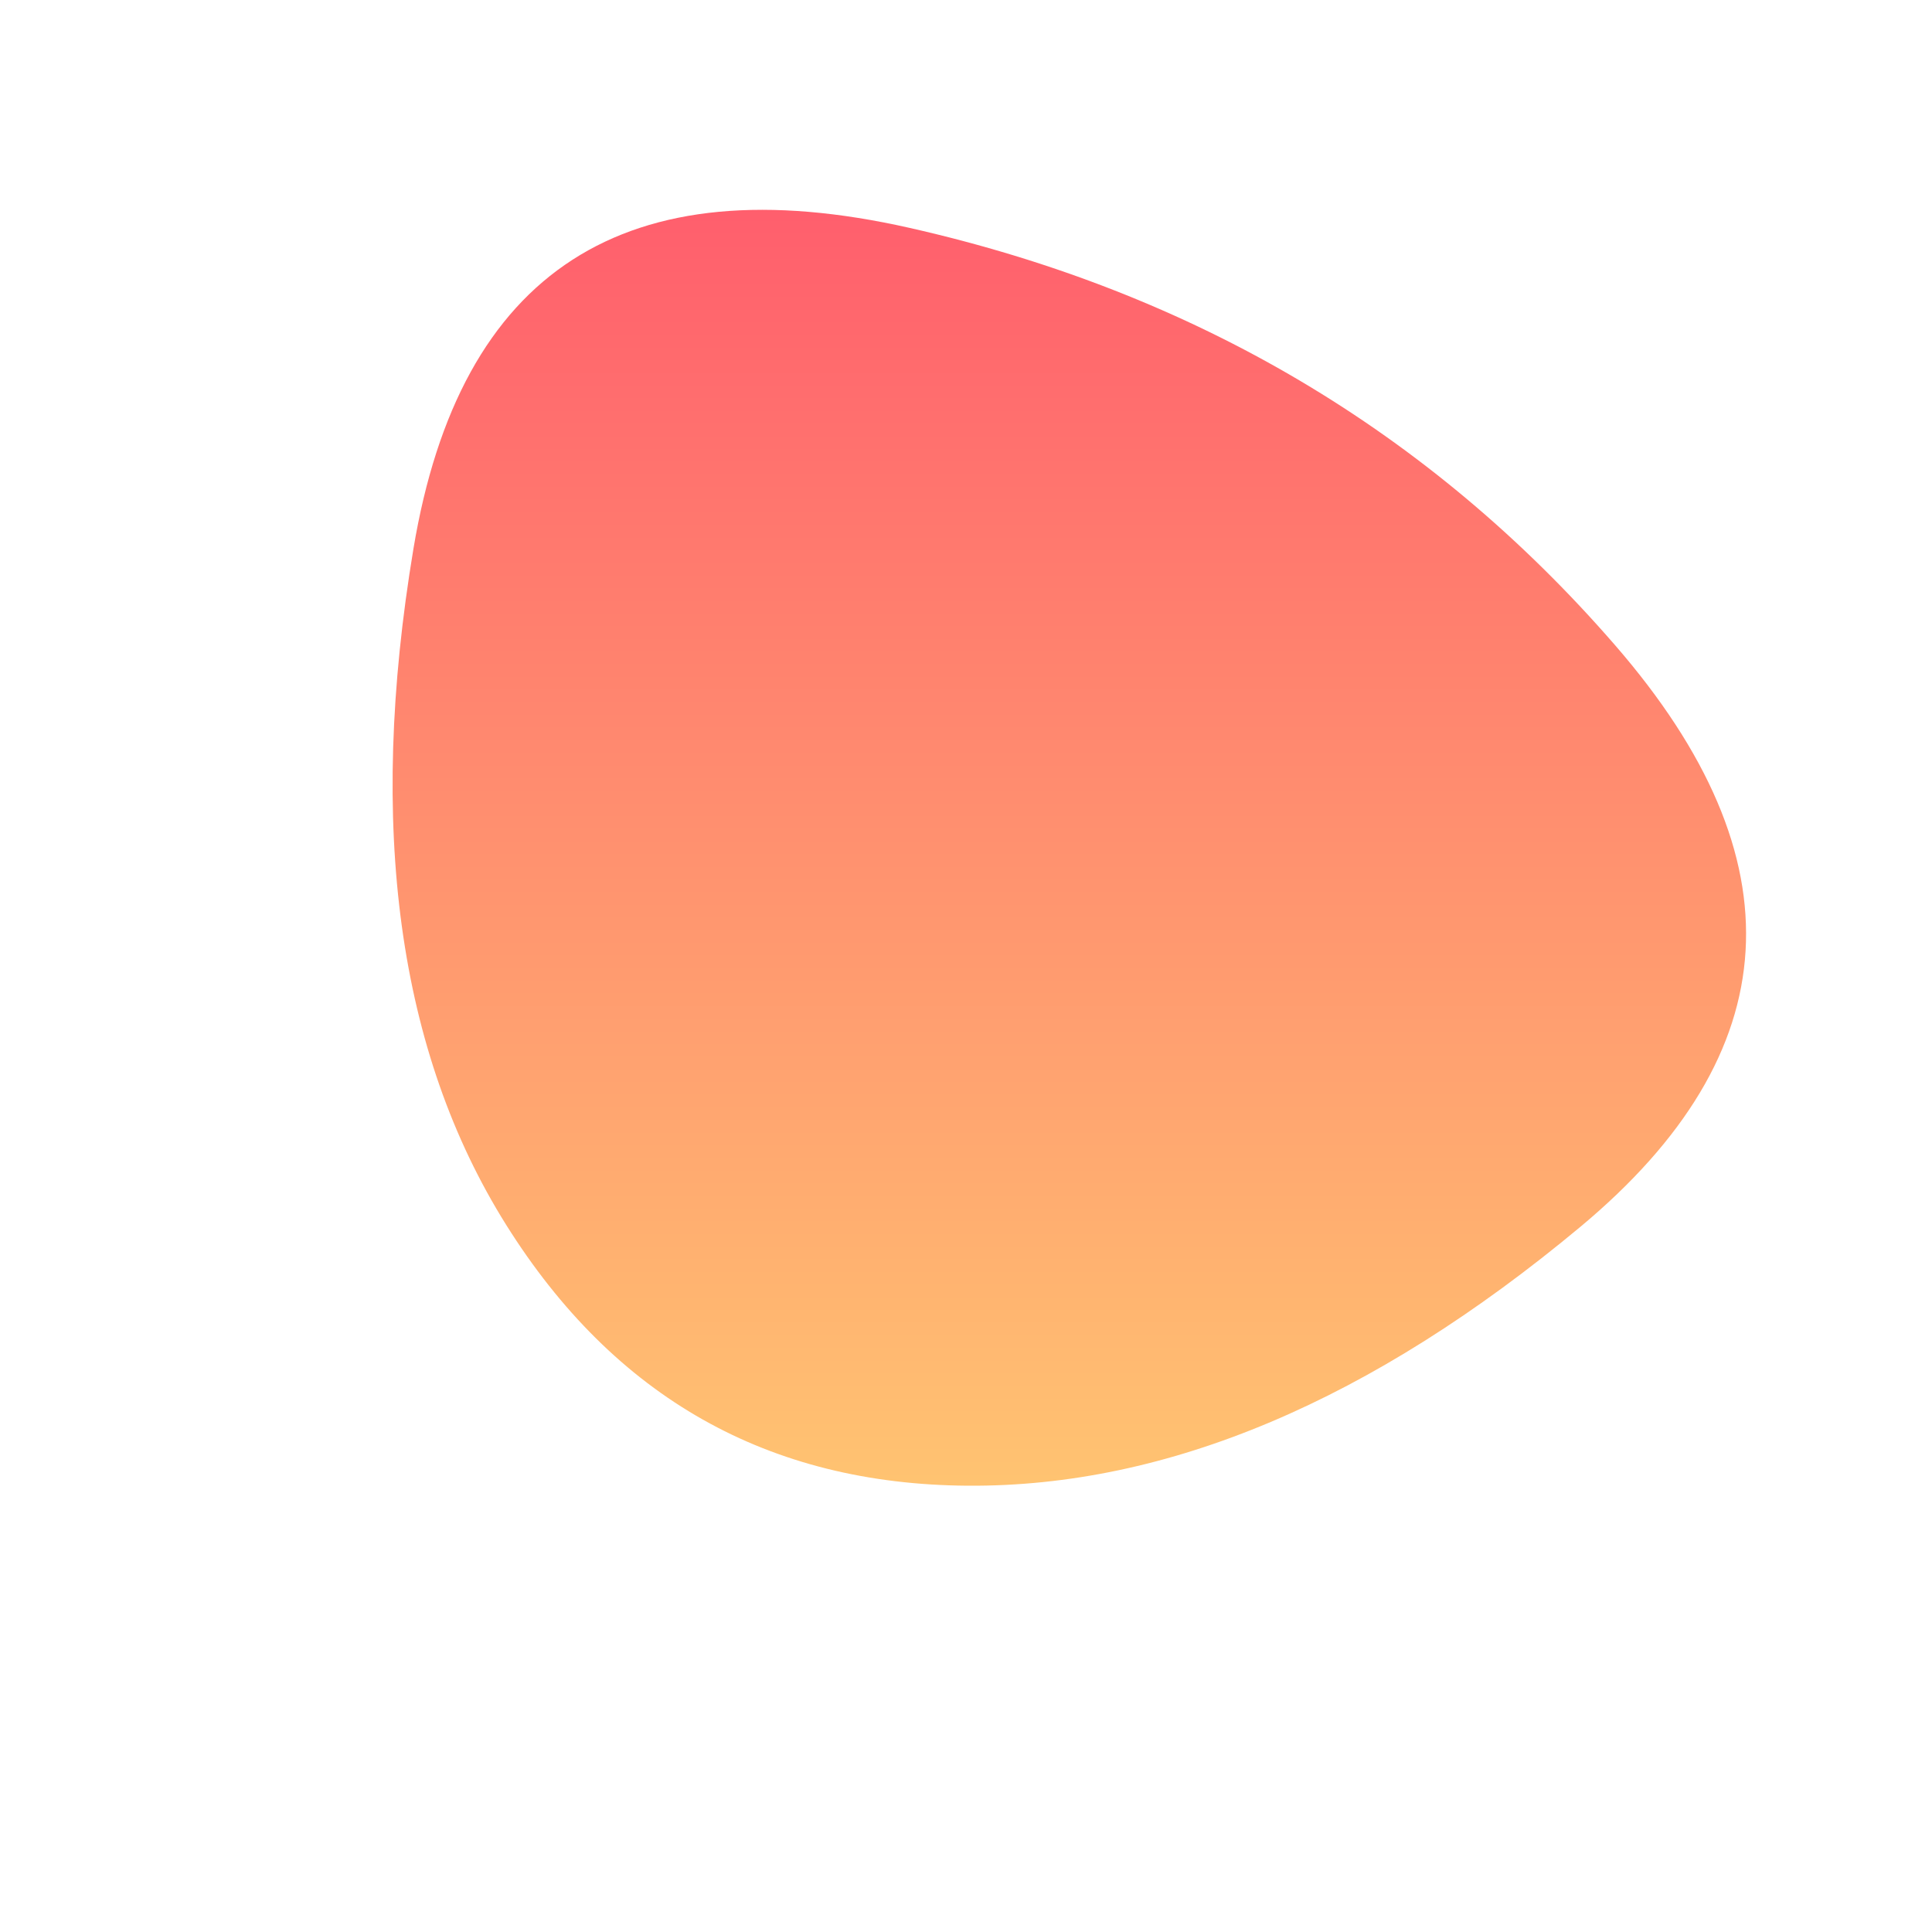
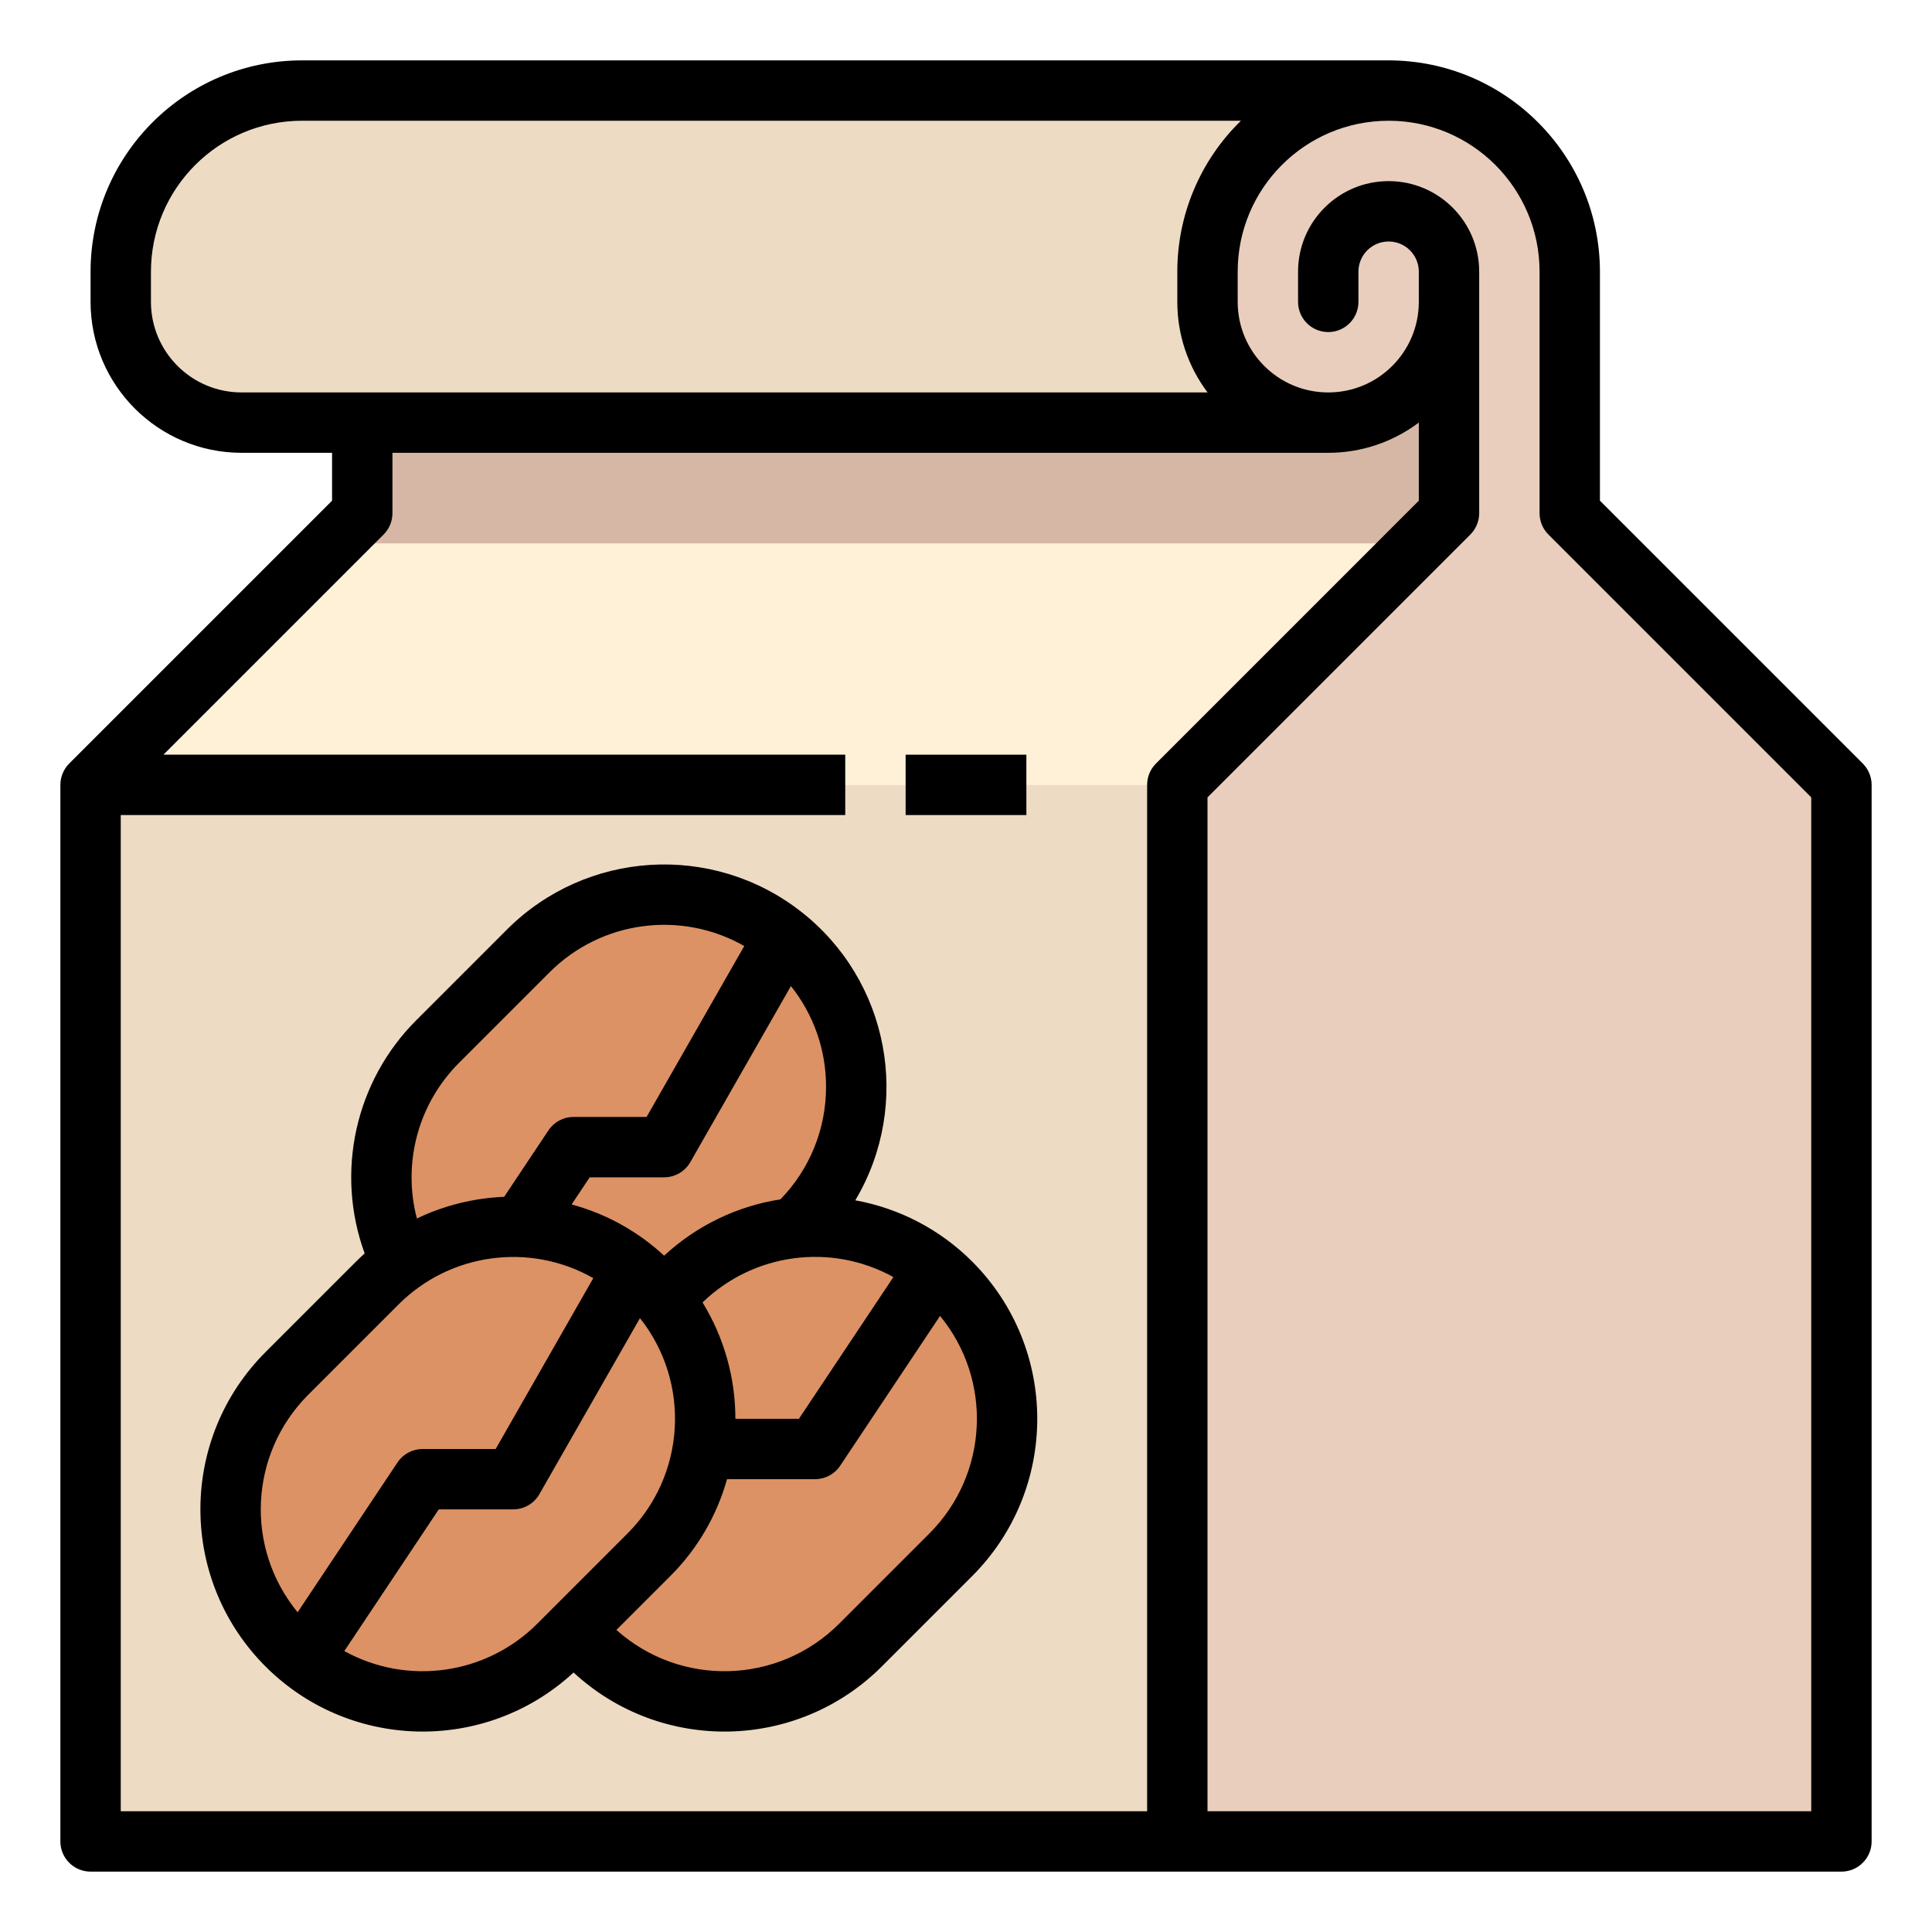
- <svg xmlns="http://www.w3.org/2000/svg" viewBox="0 0 500 500" width="100%" id="blobSvg">
-   <defs>
-     <linearGradient id="gradient" x1="0%" y1="0%" x2="0%" y2="100%">
-       <stop offset="0%" style="stop-color: rgb(255, 95, 109);" />
-       <stop offset="100%" style="stop-color: rgb(255, 195, 113);" />
-     </linearGradient>
-   </defs>
-   <path id="blob" d="M409,317.5Q328,385,250.5,384.5Q173,384,131,317Q89,250,107,142Q125,34,235.5,59Q346,84,418,167Q490,250,409,317.5Z" fill="url(#gradient)" />
+ <svg xmlns="http://www.w3.org/2000/svg" id="Fill_out_line" height="512" viewBox="0 0 512 512" width="512" data-name="Fill out line">
+   <path d="m96 136-72 72h288l72-72v-48h-288z" fill="#fff1d8" />
+   <path d="m384 72h-288v64l-8 8h288l8-8z" fill="#d6b7a5" />
+   <path d="m368 24h-288a48 48 0 0 0 -48 48v8a32 32 0 0 0 32 32h288z" fill="#eedbc4" />
+   <path d="m416 136v-64a48 48 0 0 0 -48-48 48 48 0 0 0 -48 48v8a32 32 0 0 0 32 32 32 32 0 0 0 32-32v56l-72 72v280h176v-280z" fill="#e9cebe" />
+   <path d="m24 208h288v280h-288z" fill="#eedbc4" />
+   <g fill="#dc9265">
+     <path d="m212 324-1.34 1.34-22.66 22.66a50.916 50.916 0 0 1 -72 0c-.84-.84-1.65-1.71-2.41-2.59a50.913 50.913 0 0 1 2.41-69.41l24-24a50.881 50.881 0 0 1 72 0q.945.945 1.83 1.92a50.927 50.927 0 0 1 -1.83 70.08z" />
+     <path d="m252 412-24 24a50.912 50.912 0 0 1 -72-72l24-24a50.881 50.881 0 0 1 72 0c.41.41.82.83 1.21 1.26a50.906 50.906 0 0 1 -1.21 70.74z" />
+     <path d="m172 412-24 24a50.881 50.881 0 0 1 -72 0c-.6-.6-1.17-1.2-1.73-1.82a50.92 50.92 0 0 1 1.73-70.18l24-24a50.881 50.881 0 0 1 72 0c.63.63 1.24 1.27 1.83 1.93a50.914 50.914 0 0 1 -1.83 70.07z" />
+   </g>
+   <path d="m424 132.687v-60.687a56.063 56.063 0 0 0 -56-56h-288a56.063 56.063 0 0 0 -56 56v8a40.046 40.046 0 0 0 40 40h24v12.687l-69.657 69.656a8.002 8.002 0 0 0 -2.343 5.657v280a8 8 0 0 0 8 8h464a8 8 0 0 0 8-8v-280a8.002 8.002 0 0 0 -2.343-5.657zm-384-52.687v-8a40.046 40.046 0 0 1 40-40h248.861a55.824 55.824 0 0 0 -16.861 40v8a39.79 39.79 0 0 0 8.022 24h-256.022a24.027 24.027 0 0 1 -24-24zm-8 136h192v-16h-180.686l58.344-58.343a8.002 8.002 0 0 0 2.343-5.657v-16h248a39.797 39.797 0 0 0 24-8.019v20.705l-69.657 69.656a8.002 8.002 0 0 0 -2.343 5.657v272h-272zm448 264h-160v-268.687l69.657-69.656a8.002 8.002 0 0 0 2.343-5.657v-64a24 24 0 0 0 -48 0v8a8 8 0 0 0 16 0v-8a8 8 0 0 1 16 0v8a24 24 0 0 1 -48 0v-8a40 40 0 0 1 80 0v64a8.002 8.002 0 0 0 2.343 5.657l69.657 69.656z" />
+   <path d="m257.657 334.343a58.569 58.569 0 0 0 -30.988-16.249 58.924 58.924 0 0 0 -92.326-71.751l-24 24a58.873 58.873 0 0 0 -13.704 61.827q-1.169 1.051-2.296 2.173l-24 24a58.906 58.906 0 0 0 81.657 84.89 58.961 58.961 0 0 0 81.657-1.575l24-24a58.979 58.979 0 0 0 0-83.314zm-71.476 10.815a42.914 42.914 0 0 1 50.58-6.722l-25.043 37.564h-16.834a58.894 58.894 0 0 0 -8.703-30.842zm32.729-57.158a42.609 42.609 0 0 1 -12.092 29.843 58.567 58.567 0 0 0 -30.819 14.925 58.494 58.494 0 0 0 -24.512-13.577l4.793-7.19h19.719a8 8 0 0 0 6.946-4.031l26.656-46.648a42.576 42.576 0 0 1 9.309 26.68zm-97.254-6.343 24-24a42.931 42.931 0 0 1 51.582-6.951l-25.882 45.294h-19.357a7.999 7.999 0 0 0 -6.656 3.562l-11.74 17.611a58.973 58.973 0 0 0 -23.12 5.739 42.894 42.894 0 0 1 11.174-41.255zm-40 88 24-24a42.973 42.973 0 0 1 51.576-6.94l-25.876 45.283h-19.357a7.999 7.999 0 0 0 -6.656 3.562l-26.472 39.707a42.967 42.967 0 0 1 2.785-57.613zm9.59 67.893 25.034-37.551h19.719a8 8 0 0 0 6.946-4.031l26.655-46.646a42.966 42.966 0 0 1 -3.259 57.02l-24 24a42.976 42.976 0 0 1 -51.095 7.208zm155.095-31.208-24 24a42.961 42.961 0 0 1 -58.981 1.61l14.296-14.296a58.532 58.532 0 0 0 15.015-25.657h23.327a7.999 7.999 0 0 0 6.656-3.562l26.472-39.707a42.967 42.967 0 0 1 -2.785 57.613z" />
+   <path d="m240 200h32v16h-32z" />
</svg>
